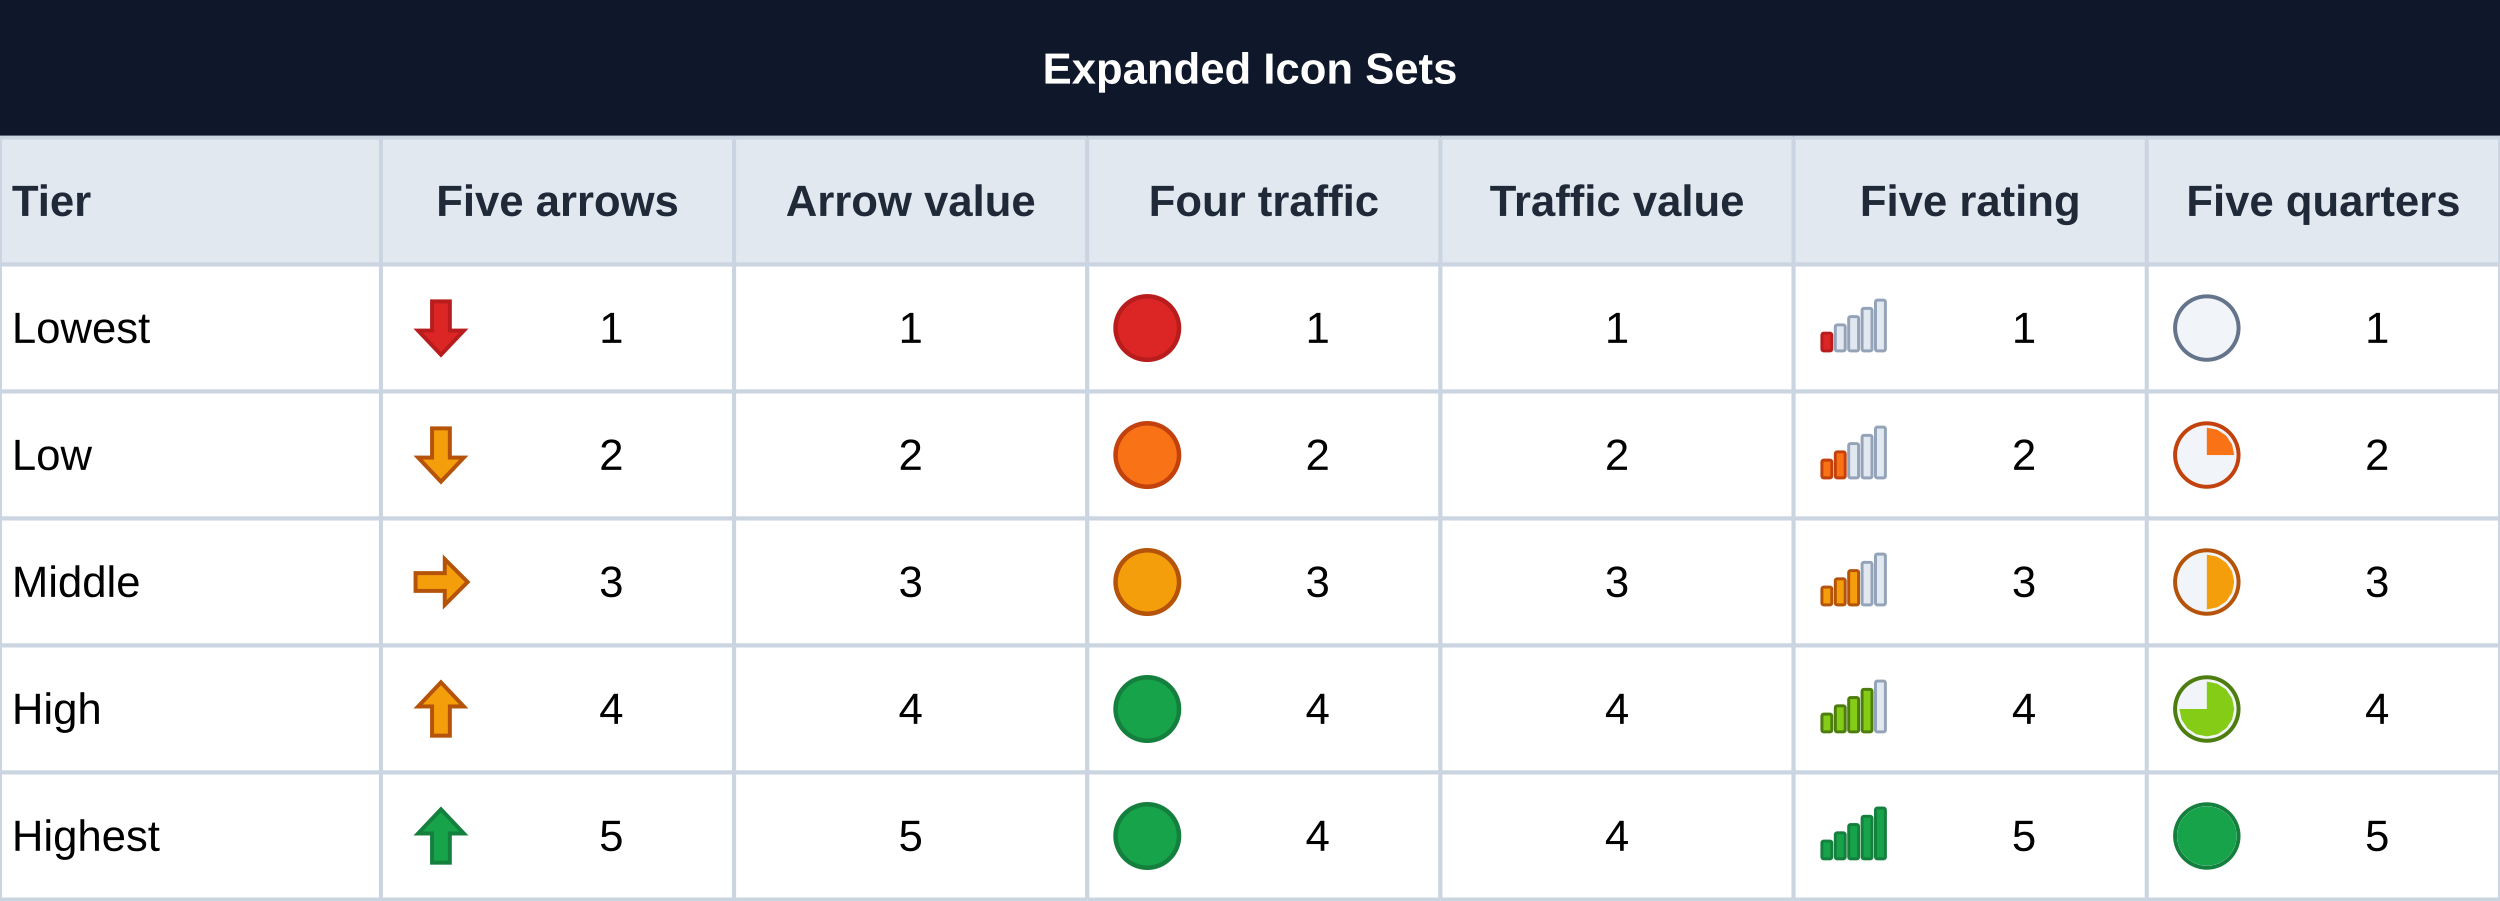
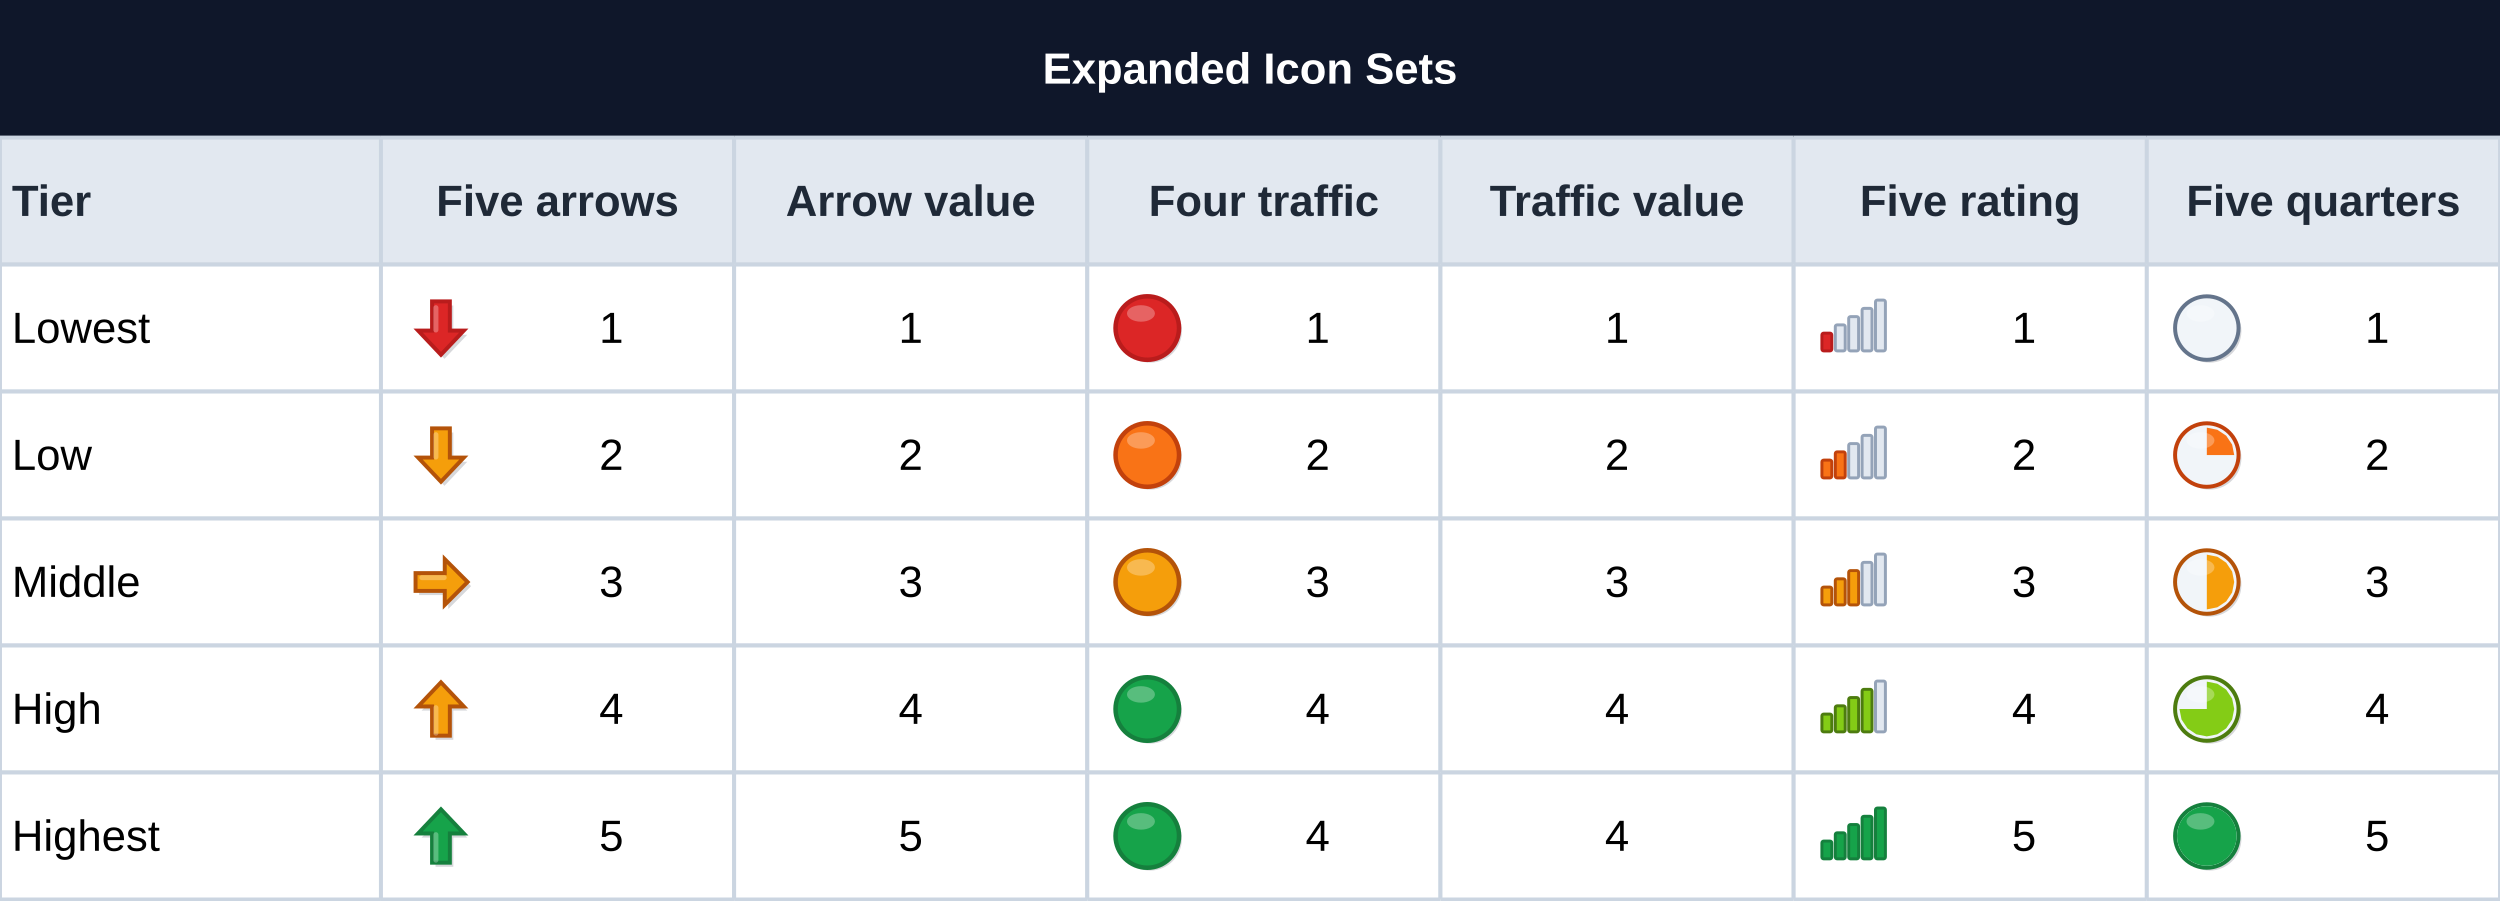
<svg xmlns="http://www.w3.org/2000/svg" width="1260" height="454" viewBox="0 0 1260 454">
  <rect x="0" y="0" width="1260" height="454" fill="#FFFFFF" />
  <rect x="0" y="0" width="1260" height="69.34" fill="#0F172A" />
  <rect x="0" y="69.34" width="192" height="64" fill="#E2E8F0" />
  <line x1="0" y1="69.34" x2="192" y2="69.34" stroke="#CBD5E1" stroke-width="2" />
  <line x1="192" y1="69.34" x2="192" y2="133.34" stroke="#CBD5E1" stroke-width="2" />
  <line x1="0" y1="133.34" x2="192" y2="133.34" stroke="#CBD5E1" stroke-width="2" />
  <line x1="0" y1="69.34" x2="0" y2="133.34" stroke="#CBD5E1" stroke-width="2" />
  <rect x="192" y="69.34" width="178" height="64" fill="#E2E8F0" />
  <line x1="192" y1="69.34" x2="370" y2="69.34" stroke="#CBD5E1" stroke-width="2" />
  <line x1="370" y1="69.34" x2="370" y2="133.34" stroke="#CBD5E1" stroke-width="2" />
  <line x1="192" y1="133.34" x2="370" y2="133.34" stroke="#CBD5E1" stroke-width="2" />
  <line x1="192" y1="69.34" x2="192" y2="133.34" stroke="#CBD5E1" stroke-width="2" />
  <rect x="370" y="69.34" width="178" height="64" fill="#E2E8F0" />
  <line x1="370" y1="69.34" x2="548" y2="69.34" stroke="#CBD5E1" stroke-width="2" />
  <line x1="548" y1="69.34" x2="548" y2="133.34" stroke="#CBD5E1" stroke-width="2" />
  <line x1="370" y1="133.34" x2="548" y2="133.34" stroke="#CBD5E1" stroke-width="2" />
  <line x1="370" y1="69.34" x2="370" y2="133.34" stroke="#CBD5E1" stroke-width="2" />
  <rect x="548" y="69.34" width="178" height="64" fill="#E2E8F0" />
  <line x1="548" y1="69.34" x2="726" y2="69.34" stroke="#CBD5E1" stroke-width="2" />
  <line x1="726" y1="69.34" x2="726" y2="133.34" stroke="#CBD5E1" stroke-width="2" />
  <line x1="548" y1="133.34" x2="726" y2="133.34" stroke="#CBD5E1" stroke-width="2" />
  <line x1="548" y1="69.34" x2="548" y2="133.34" stroke="#CBD5E1" stroke-width="2" />
  <rect x="726" y="69.34" width="178" height="64" fill="#E2E8F0" />
  <line x1="726" y1="69.34" x2="904" y2="69.34" stroke="#CBD5E1" stroke-width="2" />
  <line x1="904" y1="69.34" x2="904" y2="133.34" stroke="#CBD5E1" stroke-width="2" />
  <line x1="726" y1="133.34" x2="904" y2="133.34" stroke="#CBD5E1" stroke-width="2" />
  <line x1="726" y1="69.34" x2="726" y2="133.34" stroke="#CBD5E1" stroke-width="2" />
  <rect x="904" y="69.34" width="178" height="64" fill="#E2E8F0" />
  <line x1="904" y1="69.34" x2="1082" y2="69.34" stroke="#CBD5E1" stroke-width="2" />
  <line x1="1082" y1="69.34" x2="1082" y2="133.34" stroke="#CBD5E1" stroke-width="2" />
  <line x1="904" y1="133.34" x2="1082" y2="133.34" stroke="#CBD5E1" stroke-width="2" />
  <line x1="904" y1="69.34" x2="904" y2="133.34" stroke="#CBD5E1" stroke-width="2" />
  <rect x="1082" y="69.34" width="178" height="64" fill="#E2E8F0" />
  <line x1="1082" y1="69.34" x2="1260" y2="69.34" stroke="#CBD5E1" stroke-width="2" />
  <line x1="1260" y1="69.34" x2="1260" y2="133.34" stroke="#CBD5E1" stroke-width="2" />
  <line x1="1082" y1="133.34" x2="1260" y2="133.34" stroke="#CBD5E1" stroke-width="2" />
  <line x1="1082" y1="69.34" x2="1082" y2="133.34" stroke="#CBD5E1" stroke-width="2" />
  <rect x="0" y="133.34" width="192" height="64" fill="#FFFFFF" />
  <line x1="0" y1="133.34" x2="192" y2="133.34" stroke="#CBD5E1" stroke-width="2" />
  <line x1="192" y1="133.34" x2="192" y2="197.34" stroke="#CBD5E1" stroke-width="2" />
  <line x1="0" y1="197.34" x2="192" y2="197.34" stroke="#CBD5E1" stroke-width="2" />
  <line x1="0" y1="133.34" x2="0" y2="197.34" stroke="#CBD5E1" stroke-width="2" />
  <rect x="192" y="133.34" width="178" height="64" fill="#FFFFFF" />
  <line x1="192" y1="133.34" x2="370" y2="133.34" stroke="#CBD5E1" stroke-width="2" />
  <line x1="370" y1="133.34" x2="370" y2="197.34" stroke="#CBD5E1" stroke-width="2" />
  <line x1="192" y1="197.34" x2="370" y2="197.34" stroke="#CBD5E1" stroke-width="2" />
  <line x1="192" y1="133.34" x2="192" y2="197.34" stroke="#CBD5E1" stroke-width="2" />
  <rect x="370" y="133.34" width="178" height="64" fill="#FFFFFF" />
  <line x1="370" y1="133.34" x2="548" y2="133.34" stroke="#CBD5E1" stroke-width="2" />
  <line x1="548" y1="133.34" x2="548" y2="197.34" stroke="#CBD5E1" stroke-width="2" />
  <line x1="370" y1="197.34" x2="548" y2="197.34" stroke="#CBD5E1" stroke-width="2" />
  <line x1="370" y1="133.34" x2="370" y2="197.34" stroke="#CBD5E1" stroke-width="2" />
  <rect x="548" y="133.34" width="178" height="64" fill="#FFFFFF" />
  <line x1="548" y1="133.34" x2="726" y2="133.34" stroke="#CBD5E1" stroke-width="2" />
  <line x1="726" y1="133.34" x2="726" y2="197.34" stroke="#CBD5E1" stroke-width="2" />
  <line x1="548" y1="197.34" x2="726" y2="197.34" stroke="#CBD5E1" stroke-width="2" />
  <line x1="548" y1="133.34" x2="548" y2="197.34" stroke="#CBD5E1" stroke-width="2" />
  <rect x="726" y="133.34" width="178" height="64" fill="#FFFFFF" />
  <line x1="726" y1="133.34" x2="904" y2="133.34" stroke="#CBD5E1" stroke-width="2" />
  <line x1="904" y1="133.34" x2="904" y2="197.34" stroke="#CBD5E1" stroke-width="2" />
  <line x1="726" y1="197.34" x2="904" y2="197.34" stroke="#CBD5E1" stroke-width="2" />
  <line x1="726" y1="133.34" x2="726" y2="197.34" stroke="#CBD5E1" stroke-width="2" />
  <rect x="904" y="133.34" width="178" height="64" fill="#FFFFFF" />
  <line x1="904" y1="133.34" x2="1082" y2="133.34" stroke="#CBD5E1" stroke-width="2" />
  <line x1="1082" y1="133.34" x2="1082" y2="197.34" stroke="#CBD5E1" stroke-width="2" />
  <line x1="904" y1="197.34" x2="1082" y2="197.34" stroke="#CBD5E1" stroke-width="2" />
  <line x1="904" y1="133.34" x2="904" y2="197.34" stroke="#CBD5E1" stroke-width="2" />
  <rect x="1082" y="133.34" width="178" height="64" fill="#FFFFFF" />
  <line x1="1082" y1="133.34" x2="1260" y2="133.34" stroke="#CBD5E1" stroke-width="2" />
  <line x1="1260" y1="133.34" x2="1260" y2="197.34" stroke="#CBD5E1" stroke-width="2" />
  <line x1="1082" y1="197.34" x2="1260" y2="197.34" stroke="#CBD5E1" stroke-width="2" />
  <line x1="1082" y1="133.34" x2="1082" y2="197.34" stroke="#CBD5E1" stroke-width="2" />
  <rect x="0" y="197.34" width="192" height="64" fill="#FFFFFF" />
  <line x1="0" y1="197.34" x2="192" y2="197.34" stroke="#CBD5E1" stroke-width="2" />
  <line x1="192" y1="197.34" x2="192" y2="261.34" stroke="#CBD5E1" stroke-width="2" />
  <line x1="0" y1="261.34" x2="192" y2="261.34" stroke="#CBD5E1" stroke-width="2" />
  <line x1="0" y1="197.34" x2="0" y2="261.34" stroke="#CBD5E1" stroke-width="2" />
  <rect x="192" y="197.34" width="178" height="64" fill="#FFFFFF" />
  <line x1="192" y1="197.34" x2="370" y2="197.34" stroke="#CBD5E1" stroke-width="2" />
  <line x1="370" y1="197.34" x2="370" y2="261.34" stroke="#CBD5E1" stroke-width="2" />
  <line x1="192" y1="261.34" x2="370" y2="261.34" stroke="#CBD5E1" stroke-width="2" />
  <line x1="192" y1="197.34" x2="192" y2="261.34" stroke="#CBD5E1" stroke-width="2" />
  <rect x="370" y="197.34" width="178" height="64" fill="#FFFFFF" />
  <line x1="370" y1="197.34" x2="548" y2="197.34" stroke="#CBD5E1" stroke-width="2" />
  <line x1="548" y1="197.34" x2="548" y2="261.34" stroke="#CBD5E1" stroke-width="2" />
  <line x1="370" y1="261.34" x2="548" y2="261.34" stroke="#CBD5E1" stroke-width="2" />
  <line x1="370" y1="197.34" x2="370" y2="261.34" stroke="#CBD5E1" stroke-width="2" />
  <rect x="548" y="197.34" width="178" height="64" fill="#FFFFFF" />
  <line x1="548" y1="197.34" x2="726" y2="197.34" stroke="#CBD5E1" stroke-width="2" />
  <line x1="726" y1="197.34" x2="726" y2="261.34" stroke="#CBD5E1" stroke-width="2" />
  <line x1="548" y1="261.34" x2="726" y2="261.34" stroke="#CBD5E1" stroke-width="2" />
  <line x1="548" y1="197.34" x2="548" y2="261.34" stroke="#CBD5E1" stroke-width="2" />
  <rect x="726" y="197.34" width="178" height="64" fill="#FFFFFF" />
  <line x1="726" y1="197.34" x2="904" y2="197.34" stroke="#CBD5E1" stroke-width="2" />
  <line x1="904" y1="197.34" x2="904" y2="261.34" stroke="#CBD5E1" stroke-width="2" />
  <line x1="726" y1="261.34" x2="904" y2="261.34" stroke="#CBD5E1" stroke-width="2" />
  <line x1="726" y1="197.34" x2="726" y2="261.34" stroke="#CBD5E1" stroke-width="2" />
  <rect x="904" y="197.34" width="178" height="64" fill="#FFFFFF" />
  <line x1="904" y1="197.34" x2="1082" y2="197.34" stroke="#CBD5E1" stroke-width="2" />
  <line x1="1082" y1="197.34" x2="1082" y2="261.34" stroke="#CBD5E1" stroke-width="2" />
  <line x1="904" y1="261.34" x2="1082" y2="261.34" stroke="#CBD5E1" stroke-width="2" />
  <line x1="904" y1="197.34" x2="904" y2="261.34" stroke="#CBD5E1" stroke-width="2" />
  <rect x="1082" y="197.34" width="178" height="64" fill="#FFFFFF" />
  <line x1="1082" y1="197.34" x2="1260" y2="197.34" stroke="#CBD5E1" stroke-width="2" />
  <line x1="1260" y1="197.34" x2="1260" y2="261.34" stroke="#CBD5E1" stroke-width="2" />
  <line x1="1082" y1="261.34" x2="1260" y2="261.34" stroke="#CBD5E1" stroke-width="2" />
  <line x1="1082" y1="197.34" x2="1082" y2="261.34" stroke="#CBD5E1" stroke-width="2" />
  <rect x="0" y="261.34" width="192" height="64" fill="#FFFFFF" />
  <line x1="0" y1="261.34" x2="192" y2="261.34" stroke="#CBD5E1" stroke-width="2" />
  <line x1="192" y1="261.34" x2="192" y2="325.34" stroke="#CBD5E1" stroke-width="2" />
  <line x1="0" y1="325.34" x2="192" y2="325.34" stroke="#CBD5E1" stroke-width="2" />
  <line x1="0" y1="261.34" x2="0" y2="325.34" stroke="#CBD5E1" stroke-width="2" />
  <rect x="192" y="261.34" width="178" height="64" fill="#FFFFFF" />
  <line x1="192" y1="261.34" x2="370" y2="261.34" stroke="#CBD5E1" stroke-width="2" />
  <line x1="370" y1="261.34" x2="370" y2="325.34" stroke="#CBD5E1" stroke-width="2" />
  <line x1="192" y1="325.34" x2="370" y2="325.34" stroke="#CBD5E1" stroke-width="2" />
  <line x1="192" y1="261.34" x2="192" y2="325.34" stroke="#CBD5E1" stroke-width="2" />
  <rect x="370" y="261.34" width="178" height="64" fill="#FFFFFF" />
  <line x1="370" y1="261.34" x2="548" y2="261.34" stroke="#CBD5E1" stroke-width="2" />
  <line x1="548" y1="261.34" x2="548" y2="325.34" stroke="#CBD5E1" stroke-width="2" />
  <line x1="370" y1="325.34" x2="548" y2="325.34" stroke="#CBD5E1" stroke-width="2" />
  <line x1="370" y1="261.34" x2="370" y2="325.34" stroke="#CBD5E1" stroke-width="2" />
  <rect x="548" y="261.34" width="178" height="64" fill="#FFFFFF" />
  <line x1="548" y1="261.34" x2="726" y2="261.34" stroke="#CBD5E1" stroke-width="2" />
  <line x1="726" y1="261.34" x2="726" y2="325.34" stroke="#CBD5E1" stroke-width="2" />
  <line x1="548" y1="325.34" x2="726" y2="325.34" stroke="#CBD5E1" stroke-width="2" />
  <line x1="548" y1="261.34" x2="548" y2="325.34" stroke="#CBD5E1" stroke-width="2" />
  <rect x="726" y="261.34" width="178" height="64" fill="#FFFFFF" />
  <line x1="726" y1="261.34" x2="904" y2="261.34" stroke="#CBD5E1" stroke-width="2" />
  <line x1="904" y1="261.34" x2="904" y2="325.34" stroke="#CBD5E1" stroke-width="2" />
  <line x1="726" y1="325.34" x2="904" y2="325.34" stroke="#CBD5E1" stroke-width="2" />
  <line x1="726" y1="261.34" x2="726" y2="325.34" stroke="#CBD5E1" stroke-width="2" />
  <rect x="904" y="261.34" width="178" height="64" fill="#FFFFFF" />
  <line x1="904" y1="261.34" x2="1082" y2="261.34" stroke="#CBD5E1" stroke-width="2" />
  <line x1="1082" y1="261.34" x2="1082" y2="325.34" stroke="#CBD5E1" stroke-width="2" />
  <line x1="904" y1="325.34" x2="1082" y2="325.34" stroke="#CBD5E1" stroke-width="2" />
  <line x1="904" y1="261.34" x2="904" y2="325.34" stroke="#CBD5E1" stroke-width="2" />
  <rect x="1082" y="261.34" width="178" height="64" fill="#FFFFFF" />
  <line x1="1082" y1="261.34" x2="1260" y2="261.34" stroke="#CBD5E1" stroke-width="2" />
  <line x1="1260" y1="261.34" x2="1260" y2="325.34" stroke="#CBD5E1" stroke-width="2" />
  <line x1="1082" y1="325.34" x2="1260" y2="325.34" stroke="#CBD5E1" stroke-width="2" />
  <line x1="1082" y1="261.34" x2="1082" y2="325.34" stroke="#CBD5E1" stroke-width="2" />
  <rect x="0" y="325.34" width="192" height="64" fill="#FFFFFF" />
  <line x1="0" y1="325.34" x2="192" y2="325.34" stroke="#CBD5E1" stroke-width="2" />
  <line x1="192" y1="325.34" x2="192" y2="389.34" stroke="#CBD5E1" stroke-width="2" />
  <line x1="0" y1="389.34" x2="192" y2="389.34" stroke="#CBD5E1" stroke-width="2" />
  <line x1="0" y1="325.34" x2="0" y2="389.34" stroke="#CBD5E1" stroke-width="2" />
  <rect x="192" y="325.34" width="178" height="64" fill="#FFFFFF" />
  <line x1="192" y1="325.34" x2="370" y2="325.34" stroke="#CBD5E1" stroke-width="2" />
  <line x1="370" y1="325.34" x2="370" y2="389.34" stroke="#CBD5E1" stroke-width="2" />
  <line x1="192" y1="389.34" x2="370" y2="389.34" stroke="#CBD5E1" stroke-width="2" />
  <line x1="192" y1="325.34" x2="192" y2="389.34" stroke="#CBD5E1" stroke-width="2" />
  <rect x="370" y="325.34" width="178" height="64" fill="#FFFFFF" />
  <line x1="370" y1="325.34" x2="548" y2="325.34" stroke="#CBD5E1" stroke-width="2" />
  <line x1="548" y1="325.34" x2="548" y2="389.34" stroke="#CBD5E1" stroke-width="2" />
  <line x1="370" y1="389.34" x2="548" y2="389.34" stroke="#CBD5E1" stroke-width="2" />
  <line x1="370" y1="325.34" x2="370" y2="389.34" stroke="#CBD5E1" stroke-width="2" />
  <rect x="548" y="325.34" width="178" height="64" fill="#FFFFFF" />
  <line x1="548" y1="325.34" x2="726" y2="325.34" stroke="#CBD5E1" stroke-width="2" />
  <line x1="726" y1="325.34" x2="726" y2="389.34" stroke="#CBD5E1" stroke-width="2" />
  <line x1="548" y1="389.34" x2="726" y2="389.34" stroke="#CBD5E1" stroke-width="2" />
  <line x1="548" y1="325.34" x2="548" y2="389.34" stroke="#CBD5E1" stroke-width="2" />
  <rect x="726" y="325.34" width="178" height="64" fill="#FFFFFF" />
  <line x1="726" y1="325.34" x2="904" y2="325.34" stroke="#CBD5E1" stroke-width="2" />
  <line x1="904" y1="325.34" x2="904" y2="389.34" stroke="#CBD5E1" stroke-width="2" />
  <line x1="726" y1="389.34" x2="904" y2="389.34" stroke="#CBD5E1" stroke-width="2" />
  <line x1="726" y1="325.34" x2="726" y2="389.34" stroke="#CBD5E1" stroke-width="2" />
  <rect x="904" y="325.34" width="178" height="64" fill="#FFFFFF" />
  <line x1="904" y1="325.34" x2="1082" y2="325.34" stroke="#CBD5E1" stroke-width="2" />
  <line x1="1082" y1="325.34" x2="1082" y2="389.34" stroke="#CBD5E1" stroke-width="2" />
  <line x1="904" y1="389.34" x2="1082" y2="389.34" stroke="#CBD5E1" stroke-width="2" />
  <line x1="904" y1="325.34" x2="904" y2="389.34" stroke="#CBD5E1" stroke-width="2" />
  <rect x="1082" y="325.34" width="178" height="64" fill="#FFFFFF" />
  <line x1="1082" y1="325.34" x2="1260" y2="325.34" stroke="#CBD5E1" stroke-width="2" />
  <line x1="1260" y1="325.34" x2="1260" y2="389.34" stroke="#CBD5E1" stroke-width="2" />
  <line x1="1082" y1="389.34" x2="1260" y2="389.34" stroke="#CBD5E1" stroke-width="2" />
  <line x1="1082" y1="325.34" x2="1082" y2="389.34" stroke="#CBD5E1" stroke-width="2" />
  <rect x="0" y="389.34" width="192" height="64" fill="#FFFFFF" />
  <line x1="0" y1="389.34" x2="192" y2="389.34" stroke="#CBD5E1" stroke-width="2" />
  <line x1="192" y1="389.34" x2="192" y2="453.34" stroke="#CBD5E1" stroke-width="2" />
  <line x1="0" y1="453.34" x2="192" y2="453.34" stroke="#CBD5E1" stroke-width="2" />
  <line x1="0" y1="389.34" x2="0" y2="453.34" stroke="#CBD5E1" stroke-width="2" />
  <rect x="192" y="389.34" width="178" height="64" fill="#FFFFFF" />
  <line x1="192" y1="389.34" x2="370" y2="389.34" stroke="#CBD5E1" stroke-width="2" />
  <line x1="370" y1="389.34" x2="370" y2="453.34" stroke="#CBD5E1" stroke-width="2" />
  <line x1="192" y1="453.34" x2="370" y2="453.34" stroke="#CBD5E1" stroke-width="2" />
  <line x1="192" y1="389.34" x2="192" y2="453.34" stroke="#CBD5E1" stroke-width="2" />
  <rect x="370" y="389.34" width="178" height="64" fill="#FFFFFF" />
  <line x1="370" y1="389.34" x2="548" y2="389.34" stroke="#CBD5E1" stroke-width="2" />
  <line x1="548" y1="389.34" x2="548" y2="453.34" stroke="#CBD5E1" stroke-width="2" />
  <line x1="370" y1="453.34" x2="548" y2="453.34" stroke="#CBD5E1" stroke-width="2" />
  <line x1="370" y1="389.34" x2="370" y2="453.34" stroke="#CBD5E1" stroke-width="2" />
  <rect x="548" y="389.34" width="178" height="64" fill="#FFFFFF" />
  <line x1="548" y1="389.34" x2="726" y2="389.34" stroke="#CBD5E1" stroke-width="2" />
  <line x1="726" y1="389.34" x2="726" y2="453.34" stroke="#CBD5E1" stroke-width="2" />
  <line x1="548" y1="453.34" x2="726" y2="453.34" stroke="#CBD5E1" stroke-width="2" />
  <line x1="548" y1="389.34" x2="548" y2="453.34" stroke="#CBD5E1" stroke-width="2" />
  <rect x="726" y="389.34" width="178" height="64" fill="#FFFFFF" />
  <line x1="726" y1="389.34" x2="904" y2="389.34" stroke="#CBD5E1" stroke-width="2" />
  <line x1="904" y1="389.34" x2="904" y2="453.34" stroke="#CBD5E1" stroke-width="2" />
  <line x1="726" y1="453.34" x2="904" y2="453.34" stroke="#CBD5E1" stroke-width="2" />
  <line x1="726" y1="389.34" x2="726" y2="453.34" stroke="#CBD5E1" stroke-width="2" />
  <rect x="904" y="389.34" width="178" height="64" fill="#FFFFFF" />
  <line x1="904" y1="389.34" x2="1082" y2="389.34" stroke="#CBD5E1" stroke-width="2" />
  <line x1="1082" y1="389.34" x2="1082" y2="453.34" stroke="#CBD5E1" stroke-width="2" />
  <line x1="904" y1="453.34" x2="1082" y2="453.34" stroke="#CBD5E1" stroke-width="2" />
  <line x1="904" y1="389.34" x2="904" y2="453.34" stroke="#CBD5E1" stroke-width="2" />
  <rect x="1082" y="389.34" width="178" height="64" fill="#FFFFFF" />
  <line x1="1082" y1="389.34" x2="1260" y2="389.34" stroke="#CBD5E1" stroke-width="2" />
  <line x1="1260" y1="389.34" x2="1260" y2="453.34" stroke="#CBD5E1" stroke-width="2" />
  <line x1="1082" y1="453.34" x2="1260" y2="453.34" stroke="#CBD5E1" stroke-width="2" />
  <line x1="1082" y1="389.34" x2="1082" y2="453.34" stroke="#CBD5E1" stroke-width="2" />
  <clipPath id="xl-text-1-1">
    <rect x="0" y="0" width="1260" height="69.34" />
  </clipPath>
  <g clip-path="url(#xl-text-1-1)">
    <text x="630" y="42.15" fill="#FFFFFF" font-family="Calibri, Arial, sans-serif" font-size="22" text-anchor="middle" font-weight="700">Expanded Icon Sets</text>
  </g>
  <clipPath id="xl-text-2-1">
    <rect x="0" y="69.34" width="192" height="64" />
  </clipPath>
  <g clip-path="url(#xl-text-2-1)">
    <text x="6" y="108.82" fill="#1F2937" font-family="Calibri, Arial, sans-serif" font-size="22" text-anchor="start" font-weight="700">Tier</text>
  </g>
  <clipPath id="xl-text-2-2">
    <rect x="192" y="69.34" width="178" height="64" />
  </clipPath>
  <g clip-path="url(#xl-text-2-2)">
    <text x="281" y="108.82" fill="#1F2937" font-family="Calibri, Arial, sans-serif" font-size="22" text-anchor="middle" font-weight="700">Five arrows</text>
  </g>
  <clipPath id="xl-text-2-3">
    <rect x="370" y="69.34" width="178" height="64" />
  </clipPath>
  <g clip-path="url(#xl-text-2-3)">
    <text x="459" y="108.82" fill="#1F2937" font-family="Calibri, Arial, sans-serif" font-size="22" text-anchor="middle" font-weight="700">Arrow value</text>
  </g>
  <clipPath id="xl-text-2-4">
    <rect x="548" y="69.34" width="178" height="64" />
  </clipPath>
  <g clip-path="url(#xl-text-2-4)">
    <text x="637" y="108.82" fill="#1F2937" font-family="Calibri, Arial, sans-serif" font-size="22" text-anchor="middle" font-weight="700">Four traffic</text>
  </g>
  <clipPath id="xl-text-2-5">
    <rect x="726" y="69.34" width="178" height="64" />
  </clipPath>
  <g clip-path="url(#xl-text-2-5)">
    <text x="815" y="108.82" fill="#1F2937" font-family="Calibri, Arial, sans-serif" font-size="22" text-anchor="middle" font-weight="700">Traffic value</text>
  </g>
  <clipPath id="xl-text-2-6">
    <rect x="904" y="69.34" width="178" height="64" />
  </clipPath>
  <g clip-path="url(#xl-text-2-6)">
    <text x="993" y="108.82" fill="#1F2937" font-family="Calibri, Arial, sans-serif" font-size="22" text-anchor="middle" font-weight="700">Five rating</text>
  </g>
  <clipPath id="xl-text-2-7">
    <rect x="1082" y="69.34" width="178" height="64" />
  </clipPath>
  <g clip-path="url(#xl-text-2-7)">
    <text x="1171" y="108.82" fill="#1F2937" font-family="Calibri, Arial, sans-serif" font-size="22" text-anchor="middle" font-weight="700">Five quarters</text>
  </g>
  <clipPath id="xl-text-3-1">
    <rect x="0" y="133.34" width="192" height="64" />
  </clipPath>
  <g clip-path="url(#xl-text-3-1)">
    <text x="6" y="172.82" fill="#000000" font-family="Calibri, Arial, sans-serif" font-size="22" text-anchor="start">Lowest</text>
  </g>
  <clipPath id="xl-text-3-2">
    <rect x="246.24" y="133.34" width="123.76" height="64" />
  </clipPath>
  <g clip-path="url(#xl-text-3-2)">
    <text x="308.12" y="172.82" fill="#000000" font-family="Calibri, Arial, sans-serif" font-size="22" text-anchor="middle">1</text>
  </g>
  <clipPath id="xl-text-3-3">
    <rect x="370" y="133.34" width="178" height="64" />
  </clipPath>
  <g clip-path="url(#xl-text-3-3)">
    <text x="459" y="172.82" fill="#000000" font-family="Calibri, Arial, sans-serif" font-size="22" text-anchor="middle">1</text>
  </g>
  <clipPath id="xl-text-3-4">
    <rect x="602.24" y="133.34" width="123.76" height="64" />
  </clipPath>
  <g clip-path="url(#xl-text-3-4)">
    <text x="664.12" y="172.82" fill="#000000" font-family="Calibri, Arial, sans-serif" font-size="22" text-anchor="middle">1</text>
  </g>
  <clipPath id="xl-text-3-5">
    <rect x="726" y="133.34" width="178" height="64" />
  </clipPath>
  <g clip-path="url(#xl-text-3-5)">
    <text x="815" y="172.82" fill="#000000" font-family="Calibri, Arial, sans-serif" font-size="22" text-anchor="middle">1</text>
  </g>
  <clipPath id="xl-text-3-6">
    <rect x="958.24" y="133.34" width="123.76" height="64" />
  </clipPath>
  <g clip-path="url(#xl-text-3-6)">
    <text x="1020.12" y="172.82" fill="#000000" font-family="Calibri, Arial, sans-serif" font-size="22" text-anchor="middle">1</text>
  </g>
  <clipPath id="xl-text-3-7">
    <rect x="1136.24" y="133.34" width="123.76" height="64" />
  </clipPath>
  <g clip-path="url(#xl-text-3-7)">
    <text x="1198.12" y="172.82" fill="#000000" font-family="Calibri, Arial, sans-serif" font-size="22" text-anchor="middle">1</text>
  </g>
  <clipPath id="xl-text-4-1">
    <rect x="0" y="197.34" width="192" height="64" />
  </clipPath>
  <g clip-path="url(#xl-text-4-1)">
    <text x="6" y="236.82" fill="#000000" font-family="Calibri, Arial, sans-serif" font-size="22" text-anchor="start">Low</text>
  </g>
  <clipPath id="xl-text-4-2">
    <rect x="246.24" y="197.34" width="123.76" height="64" />
  </clipPath>
  <g clip-path="url(#xl-text-4-2)">
    <text x="308.12" y="236.82" fill="#000000" font-family="Calibri, Arial, sans-serif" font-size="22" text-anchor="middle">2</text>
  </g>
  <clipPath id="xl-text-4-3">
    <rect x="370" y="197.34" width="178" height="64" />
  </clipPath>
  <g clip-path="url(#xl-text-4-3)">
    <text x="459" y="236.82" fill="#000000" font-family="Calibri, Arial, sans-serif" font-size="22" text-anchor="middle">2</text>
  </g>
  <clipPath id="xl-text-4-4">
    <rect x="602.24" y="197.34" width="123.76" height="64" />
  </clipPath>
  <g clip-path="url(#xl-text-4-4)">
    <text x="664.12" y="236.82" fill="#000000" font-family="Calibri, Arial, sans-serif" font-size="22" text-anchor="middle">2</text>
  </g>
  <clipPath id="xl-text-4-5">
    <rect x="726" y="197.34" width="178" height="64" />
  </clipPath>
  <g clip-path="url(#xl-text-4-5)">
    <text x="815" y="236.82" fill="#000000" font-family="Calibri, Arial, sans-serif" font-size="22" text-anchor="middle">2</text>
  </g>
  <clipPath id="xl-text-4-6">
    <rect x="958.24" y="197.34" width="123.76" height="64" />
  </clipPath>
  <g clip-path="url(#xl-text-4-6)">
    <text x="1020.12" y="236.82" fill="#000000" font-family="Calibri, Arial, sans-serif" font-size="22" text-anchor="middle">2</text>
  </g>
  <clipPath id="xl-text-4-7">
    <rect x="1136.24" y="197.34" width="123.76" height="64" />
  </clipPath>
  <g clip-path="url(#xl-text-4-7)">
    <text x="1198.12" y="236.82" fill="#000000" font-family="Calibri, Arial, sans-serif" font-size="22" text-anchor="middle">2</text>
  </g>
  <clipPath id="xl-text-5-1">
    <rect x="0" y="261.34" width="192" height="64" />
  </clipPath>
  <g clip-path="url(#xl-text-5-1)">
    <text x="6" y="300.82" fill="#000000" font-family="Calibri, Arial, sans-serif" font-size="22" text-anchor="start">Middle</text>
  </g>
  <clipPath id="xl-text-5-2">
    <rect x="246.24" y="261.34" width="123.76" height="64" />
  </clipPath>
  <g clip-path="url(#xl-text-5-2)">
    <text x="308.12" y="300.82" fill="#000000" font-family="Calibri, Arial, sans-serif" font-size="22" text-anchor="middle">3</text>
  </g>
  <clipPath id="xl-text-5-3">
    <rect x="370" y="261.34" width="178" height="64" />
  </clipPath>
  <g clip-path="url(#xl-text-5-3)">
    <text x="459" y="300.82" fill="#000000" font-family="Calibri, Arial, sans-serif" font-size="22" text-anchor="middle">3</text>
  </g>
  <clipPath id="xl-text-5-4">
    <rect x="602.24" y="261.34" width="123.76" height="64" />
  </clipPath>
  <g clip-path="url(#xl-text-5-4)">
    <text x="664.12" y="300.82" fill="#000000" font-family="Calibri, Arial, sans-serif" font-size="22" text-anchor="middle">3</text>
  </g>
  <clipPath id="xl-text-5-5">
    <rect x="726" y="261.34" width="178" height="64" />
  </clipPath>
  <g clip-path="url(#xl-text-5-5)">
    <text x="815" y="300.82" fill="#000000" font-family="Calibri, Arial, sans-serif" font-size="22" text-anchor="middle">3</text>
  </g>
  <clipPath id="xl-text-5-6">
    <rect x="958.24" y="261.34" width="123.76" height="64" />
  </clipPath>
  <g clip-path="url(#xl-text-5-6)">
    <text x="1020.12" y="300.82" fill="#000000" font-family="Calibri, Arial, sans-serif" font-size="22" text-anchor="middle">3</text>
  </g>
  <clipPath id="xl-text-5-7">
    <rect x="1136.24" y="261.34" width="123.76" height="64" />
  </clipPath>
  <g clip-path="url(#xl-text-5-7)">
    <text x="1198.12" y="300.82" fill="#000000" font-family="Calibri, Arial, sans-serif" font-size="22" text-anchor="middle">3</text>
  </g>
  <clipPath id="xl-text-6-1">
    <rect x="0" y="325.34" width="192" height="64" />
  </clipPath>
  <g clip-path="url(#xl-text-6-1)">
    <text x="6" y="364.82" fill="#000000" font-family="Calibri, Arial, sans-serif" font-size="22" text-anchor="start">High</text>
  </g>
  <clipPath id="xl-text-6-2">
    <rect x="246.24" y="325.34" width="123.76" height="64" />
  </clipPath>
  <g clip-path="url(#xl-text-6-2)">
    <text x="308.12" y="364.82" fill="#000000" font-family="Calibri, Arial, sans-serif" font-size="22" text-anchor="middle">4</text>
  </g>
  <clipPath id="xl-text-6-3">
    <rect x="370" y="325.34" width="178" height="64" />
  </clipPath>
  <g clip-path="url(#xl-text-6-3)">
    <text x="459" y="364.82" fill="#000000" font-family="Calibri, Arial, sans-serif" font-size="22" text-anchor="middle">4</text>
  </g>
  <clipPath id="xl-text-6-4">
    <rect x="602.24" y="325.34" width="123.76" height="64" />
  </clipPath>
  <g clip-path="url(#xl-text-6-4)">
    <text x="664.12" y="364.82" fill="#000000" font-family="Calibri, Arial, sans-serif" font-size="22" text-anchor="middle">4</text>
  </g>
  <clipPath id="xl-text-6-5">
    <rect x="726" y="325.34" width="178" height="64" />
  </clipPath>
  <g clip-path="url(#xl-text-6-5)">
    <text x="815" y="364.82" fill="#000000" font-family="Calibri, Arial, sans-serif" font-size="22" text-anchor="middle">4</text>
  </g>
  <clipPath id="xl-text-6-6">
    <rect x="958.24" y="325.34" width="123.76" height="64" />
  </clipPath>
  <g clip-path="url(#xl-text-6-6)">
    <text x="1020.12" y="364.82" fill="#000000" font-family="Calibri, Arial, sans-serif" font-size="22" text-anchor="middle">4</text>
  </g>
  <clipPath id="xl-text-6-7">
    <rect x="1136.24" y="325.34" width="123.76" height="64" />
  </clipPath>
  <g clip-path="url(#xl-text-6-7)">
    <text x="1198.12" y="364.82" fill="#000000" font-family="Calibri, Arial, sans-serif" font-size="22" text-anchor="middle">4</text>
  </g>
  <clipPath id="xl-text-7-1">
    <rect x="0" y="389.34" width="192" height="64" />
  </clipPath>
  <g clip-path="url(#xl-text-7-1)">
    <text x="6" y="428.82" fill="#000000" font-family="Calibri, Arial, sans-serif" font-size="22" text-anchor="start">Highest</text>
  </g>
  <clipPath id="xl-text-7-2">
    <rect x="246.24" y="389.34" width="123.76" height="64" />
  </clipPath>
  <g clip-path="url(#xl-text-7-2)">
    <text x="308.12" y="428.82" fill="#000000" font-family="Calibri, Arial, sans-serif" font-size="22" text-anchor="middle">5</text>
  </g>
  <clipPath id="xl-text-7-3">
    <rect x="370" y="389.34" width="178" height="64" />
  </clipPath>
  <g clip-path="url(#xl-text-7-3)">
    <text x="459" y="428.82" fill="#000000" font-family="Calibri, Arial, sans-serif" font-size="22" text-anchor="middle">5</text>
  </g>
  <clipPath id="xl-text-7-4">
    <rect x="602.24" y="389.34" width="123.76" height="64" />
  </clipPath>
  <g clip-path="url(#xl-text-7-4)">
    <text x="664.12" y="428.82" fill="#000000" font-family="Calibri, Arial, sans-serif" font-size="22" text-anchor="middle">4</text>
  </g>
  <clipPath id="xl-text-7-5">
    <rect x="726" y="389.34" width="178" height="64" />
  </clipPath>
  <g clip-path="url(#xl-text-7-5)">
    <text x="815" y="428.82" fill="#000000" font-family="Calibri, Arial, sans-serif" font-size="22" text-anchor="middle">4</text>
  </g>
  <clipPath id="xl-text-7-6">
    <rect x="958.24" y="389.34" width="123.76" height="64" />
  </clipPath>
  <g clip-path="url(#xl-text-7-6)">
    <text x="1020.12" y="428.82" fill="#000000" font-family="Calibri, Arial, sans-serif" font-size="22" text-anchor="middle">5</text>
  </g>
  <clipPath id="xl-text-7-7">
    <rect x="1136.24" y="389.34" width="123.76" height="64" />
  </clipPath>
  <g clip-path="url(#xl-text-7-7)">
    <text x="1198.12" y="428.82" fill="#000000" font-family="Calibri, Arial, sans-serif" font-size="22" text-anchor="middle">5</text>
  </g>
+   <path d="M 219.52 153.98 L 228.48 153.98 L 228.48 168.7 L 235.52 168.7 L 224 180.86 L 212.48 168.7 L 219.52 168.7 Z" fill="#0F172A" fill-opacity="0.165" />
  <path d="M 217.76 151.9 L 226.72 151.9 L 226.72 166.62 L 233.76 166.62 L 222.24 178.78 L 210.72 166.62 L 217.76 166.62 Z" fill="#DC2626" stroke="#B91C1C" stroke-width="2" />
+   <line x1="219.68" y1="155.1" x2="219.68" y2="166.3" stroke="#FFFFFF" stroke-opacity="0.282" stroke-width="2.56" stroke-linecap="round" />
+   <path d="M 219.52 217.98 L 228.48 217.98 L 228.48 232.7 L 235.52 232.7 L 224 244.86 L 212.48 232.7 L 219.52 232.7 Z" fill="#0F172A" fill-opacity="0.165" />
  <path d="M 217.76 215.9 L 226.72 215.9 L 226.72 230.62 L 233.76 230.62 L 222.24 242.78 L 210.72 230.62 L 217.76 230.62 Z" fill="#F59E0B" stroke="#B45309" stroke-width="2" />
+   <line x1="219.68" y1="219.1" x2="219.68" y2="230.3" stroke="#FFFFFF" stroke-opacity="0.282" stroke-width="2.56" stroke-linecap="round" />
+   <path d="M 211.2 290.94 L 225.92 290.94 L 225.92 283.9 L 237.44 295.42 L 225.92 306.94 L 225.92 299.9 L 211.2 299.9 Z" fill="#0F172A" fill-opacity="0.165" />
  <path d="M 209.44 288.86 L 224.16 288.86 L 224.16 281.82 L 235.68 293.34 L 224.16 304.86 L 224.16 297.82 L 209.44 297.82 Z" fill="#F59E0B" stroke="#B45309" stroke-width="2" />
+   <line x1="212.64" y1="291.1" x2="223.84" y2="291.1" stroke="#FFFFFF" stroke-opacity="0.282" stroke-width="2.56" stroke-linecap="round" />
+   <path d="M 219.52 372.86 L 228.48 372.86 L 228.48 358.14 L 235.52 358.14 L 224 345.98 L 212.48 358.14 L 219.52 358.14 Z" fill="#0F172A" fill-opacity="0.165" />
  <path d="M 217.76 370.78 L 226.72 370.78 L 226.72 356.06 L 233.76 356.06 L 222.24 343.9 L 210.72 356.06 L 217.76 356.06 Z" fill="#F59E0B" stroke="#B45309" stroke-width="2" />
+   <line x1="219.68" y1="369.5" x2="219.68" y2="356.7" stroke="#FFFFFF" stroke-opacity="0.282" stroke-width="2.56" stroke-linecap="round" />
+   <path d="M 219.52 436.86 L 228.48 436.86 L 228.48 422.14 L 235.52 422.14 L 224 409.98 L 212.48 422.14 L 219.52 422.14 Z" fill="#0F172A" fill-opacity="0.165" />
  <path d="M 217.76 434.78 L 226.72 434.78 L 226.72 420.06 L 233.76 420.06 L 222.24 407.9 L 210.72 420.06 L 217.76 420.06 Z" fill="#16A34A" stroke="#15803D" stroke-width="2" />
+   <line x1="219.68" y1="433.5" x2="219.68" y2="420.7" stroke="#FFFFFF" stroke-opacity="0.282" stroke-width="2.56" stroke-linecap="round" />
+   <circle cx="579.68" cy="166.78" r="16" fill="#0F172A" fill-opacity="0.165" />
  <circle cx="578.24" cy="165.34" r="16" fill="#DC2626" stroke="#B91C1C" stroke-width="2.286" />
+   <ellipse cx="575.04" cy="157.98" rx="7.04" ry="4.16" fill="#FFFFFF" fill-opacity="0.282" />
+   <circle cx="579.68" cy="230.78" r="16" fill="#0F172A" fill-opacity="0.165" />
  <circle cx="578.24" cy="229.34" r="16" fill="#F97316" stroke="#C2410C" stroke-width="2.286" />
+   <ellipse cx="575.04" cy="221.98" rx="7.04" ry="4.16" fill="#FFFFFF" fill-opacity="0.282" />
+   <circle cx="579.68" cy="294.78" r="16" fill="#0F172A" fill-opacity="0.165" />
  <circle cx="578.24" cy="293.34" r="16" fill="#F59E0B" stroke="#B45309" stroke-width="2.286" />
+   <ellipse cx="575.04" cy="285.98" rx="7.04" ry="4.16" fill="#FFFFFF" fill-opacity="0.282" />
+   <circle cx="579.68" cy="358.78" r="16" fill="#0F172A" fill-opacity="0.165" />
  <circle cx="578.24" cy="357.34" r="16" fill="#16A34A" stroke="#15803D" stroke-width="2.286" />
+   <ellipse cx="575.04" cy="349.98" rx="7.04" ry="4.16" fill="#FFFFFF" fill-opacity="0.282" />
+   <circle cx="579.68" cy="422.78" r="16" fill="#0F172A" fill-opacity="0.165" />
  <circle cx="578.24" cy="421.34" r="16" fill="#16A34A" stroke="#15803D" stroke-width="2.286" />
+   <ellipse cx="575.04" cy="413.98" rx="7.04" ry="4.16" fill="#FFFFFF" fill-opacity="0.282" />
  <rect x="918.24" y="167.9" width="4.992" height="8.96" rx="0.899" ry="0.899" fill="#DC2626" stroke="#B91C1C" stroke-width="1.5" />
  <rect x="924.992" y="163.74" width="4.992" height="13.12" rx="0.899" ry="0.899" fill="#E2E8F0" stroke="#94A3B8" stroke-width="1.5" />
  <rect x="931.744" y="159.58" width="4.992" height="17.28" rx="0.899" ry="0.899" fill="#E2E8F0" stroke="#94A3B8" stroke-width="1.5" />
  <rect x="938.496" y="155.42" width="4.992" height="21.44" rx="0.899" ry="0.899" fill="#E2E8F0" stroke="#94A3B8" stroke-width="1.5" />
  <rect x="945.248" y="151.26" width="4.992" height="25.6" rx="0.899" ry="0.899" fill="#E2E8F0" stroke="#94A3B8" stroke-width="1.5" />
  <rect x="918.24" y="231.9" width="4.992" height="8.96" rx="0.899" ry="0.899" fill="#F97316" stroke="#C2410C" stroke-width="1.5" />
  <rect x="924.992" y="227.74" width="4.992" height="13.12" rx="0.899" ry="0.899" fill="#F97316" stroke="#C2410C" stroke-width="1.5" />
  <rect x="931.744" y="223.58" width="4.992" height="17.28" rx="0.899" ry="0.899" fill="#E2E8F0" stroke="#94A3B8" stroke-width="1.5" />
  <rect x="938.496" y="219.42" width="4.992" height="21.44" rx="0.899" ry="0.899" fill="#E2E8F0" stroke="#94A3B8" stroke-width="1.5" />
  <rect x="945.248" y="215.26" width="4.992" height="25.6" rx="0.899" ry="0.899" fill="#E2E8F0" stroke="#94A3B8" stroke-width="1.5" />
  <rect x="918.24" y="295.9" width="4.992" height="8.96" rx="0.899" ry="0.899" fill="#F59E0B" stroke="#B45309" stroke-width="1.5" />
  <rect x="924.992" y="291.74" width="4.992" height="13.12" rx="0.899" ry="0.899" fill="#F59E0B" stroke="#B45309" stroke-width="1.5" />
  <rect x="931.744" y="287.58" width="4.992" height="17.28" rx="0.899" ry="0.899" fill="#F59E0B" stroke="#B45309" stroke-width="1.5" />
  <rect x="938.496" y="283.42" width="4.992" height="21.44" rx="0.899" ry="0.899" fill="#E2E8F0" stroke="#94A3B8" stroke-width="1.5" />
  <rect x="945.248" y="279.26" width="4.992" height="25.6" rx="0.899" ry="0.899" fill="#E2E8F0" stroke="#94A3B8" stroke-width="1.5" />
  <rect x="918.24" y="359.9" width="4.992" height="8.96" rx="0.899" ry="0.899" fill="#84CC16" stroke="#4D7C0F" stroke-width="1.5" />
  <rect x="924.992" y="355.74" width="4.992" height="13.12" rx="0.899" ry="0.899" fill="#84CC16" stroke="#4D7C0F" stroke-width="1.5" />
  <rect x="931.744" y="351.58" width="4.992" height="17.28" rx="0.899" ry="0.899" fill="#84CC16" stroke="#4D7C0F" stroke-width="1.5" />
  <rect x="938.496" y="347.42" width="4.992" height="21.44" rx="0.899" ry="0.899" fill="#84CC16" stroke="#4D7C0F" stroke-width="1.5" />
  <rect x="945.248" y="343.26" width="4.992" height="25.6" rx="0.899" ry="0.899" fill="#E2E8F0" stroke="#94A3B8" stroke-width="1.5" />
  <rect x="918.24" y="423.9" width="4.992" height="8.96" rx="0.899" ry="0.899" fill="#16A34A" stroke="#15803D" stroke-width="1.5" />
  <rect x="924.992" y="419.74" width="4.992" height="13.12" rx="0.899" ry="0.899" fill="#16A34A" stroke="#15803D" stroke-width="1.5" />
  <rect x="931.744" y="415.58" width="4.992" height="17.28" rx="0.899" ry="0.899" fill="#16A34A" stroke="#15803D" stroke-width="1.5" />
  <rect x="938.496" y="411.42" width="4.992" height="21.44" rx="0.899" ry="0.899" fill="#16A34A" stroke="#15803D" stroke-width="1.5" />
  <rect x="945.248" y="407.26" width="4.992" height="25.6" rx="0.899" ry="0.899" fill="#16A34A" stroke="#15803D" stroke-width="1.5" />
+   <circle cx="1113.68" cy="166.78" r="16" fill="#0F172A" fill-opacity="0.165" />
  <circle cx="1112.24" cy="165.34" r="16" fill="#F1F5F9" stroke="#64748B" stroke-width="2" />
+   <ellipse cx="1109.04" cy="157.98" rx="7.04" ry="4.16" fill="#FFFFFF" fill-opacity="0.282" />
+   <circle cx="1113.68" cy="230.78" r="16" fill="#0F172A" fill-opacity="0.165" />
  <circle cx="1112.24" cy="229.34" r="16" fill="#F1F5F9" stroke="#C2410C" stroke-width="2" />
  <polygon points="1112.24,229.34 1112.24,215.54 1117.521,216.59 1121.998,219.582 1124.99,224.059 1126.04,229.34" fill="#F97316" />
+   <ellipse cx="1109.04" cy="221.98" rx="7.04" ry="4.16" fill="#FFFFFF" fill-opacity="0.282" />
+   <circle cx="1113.68" cy="294.78" r="16" fill="#0F172A" fill-opacity="0.165" />
  <circle cx="1112.24" cy="293.34" r="16" fill="#F1F5F9" stroke="#B45309" stroke-width="2" />
  <polygon points="1112.24,293.34 1112.24,279.54 1117.521,280.59 1121.998,283.582 1124.99,288.059 1126.04,293.34 1124.99,298.621 1121.998,303.098 1117.521,306.09 1112.24,307.14" fill="#F59E0B" />
+   <ellipse cx="1109.04" cy="285.98" rx="7.04" ry="4.16" fill="#FFFFFF" fill-opacity="0.282" />
+   <circle cx="1113.68" cy="358.78" r="16" fill="#0F172A" fill-opacity="0.165" />
  <circle cx="1112.24" cy="357.34" r="16" fill="#F1F5F9" stroke="#4D7C0F" stroke-width="2" />
  <polygon points="1112.24,357.34 1112.24,343.54 1117.521,344.59 1121.998,347.582 1124.99,352.059 1126.04,357.34 1124.99,362.621 1121.998,367.098 1117.521,370.09 1112.24,371.14 1106.959,370.09 1102.482,367.098 1099.49,362.621 1098.44,357.34" fill="#84CC16" />
+   <ellipse cx="1109.04" cy="349.98" rx="7.04" ry="4.16" fill="#FFFFFF" fill-opacity="0.282" />
+   <circle cx="1113.68" cy="422.78" r="16" fill="#0F172A" fill-opacity="0.165" />
  <circle cx="1112.24" cy="421.34" r="16" fill="#F1F5F9" stroke="#15803D" stroke-width="2" />
  <circle cx="1112.24" cy="421.34" r="15" fill="#16A34A" />
+   <ellipse cx="1109.04" cy="413.98" rx="7.04" ry="4.16" fill="#FFFFFF" fill-opacity="0.282" />
</svg>
